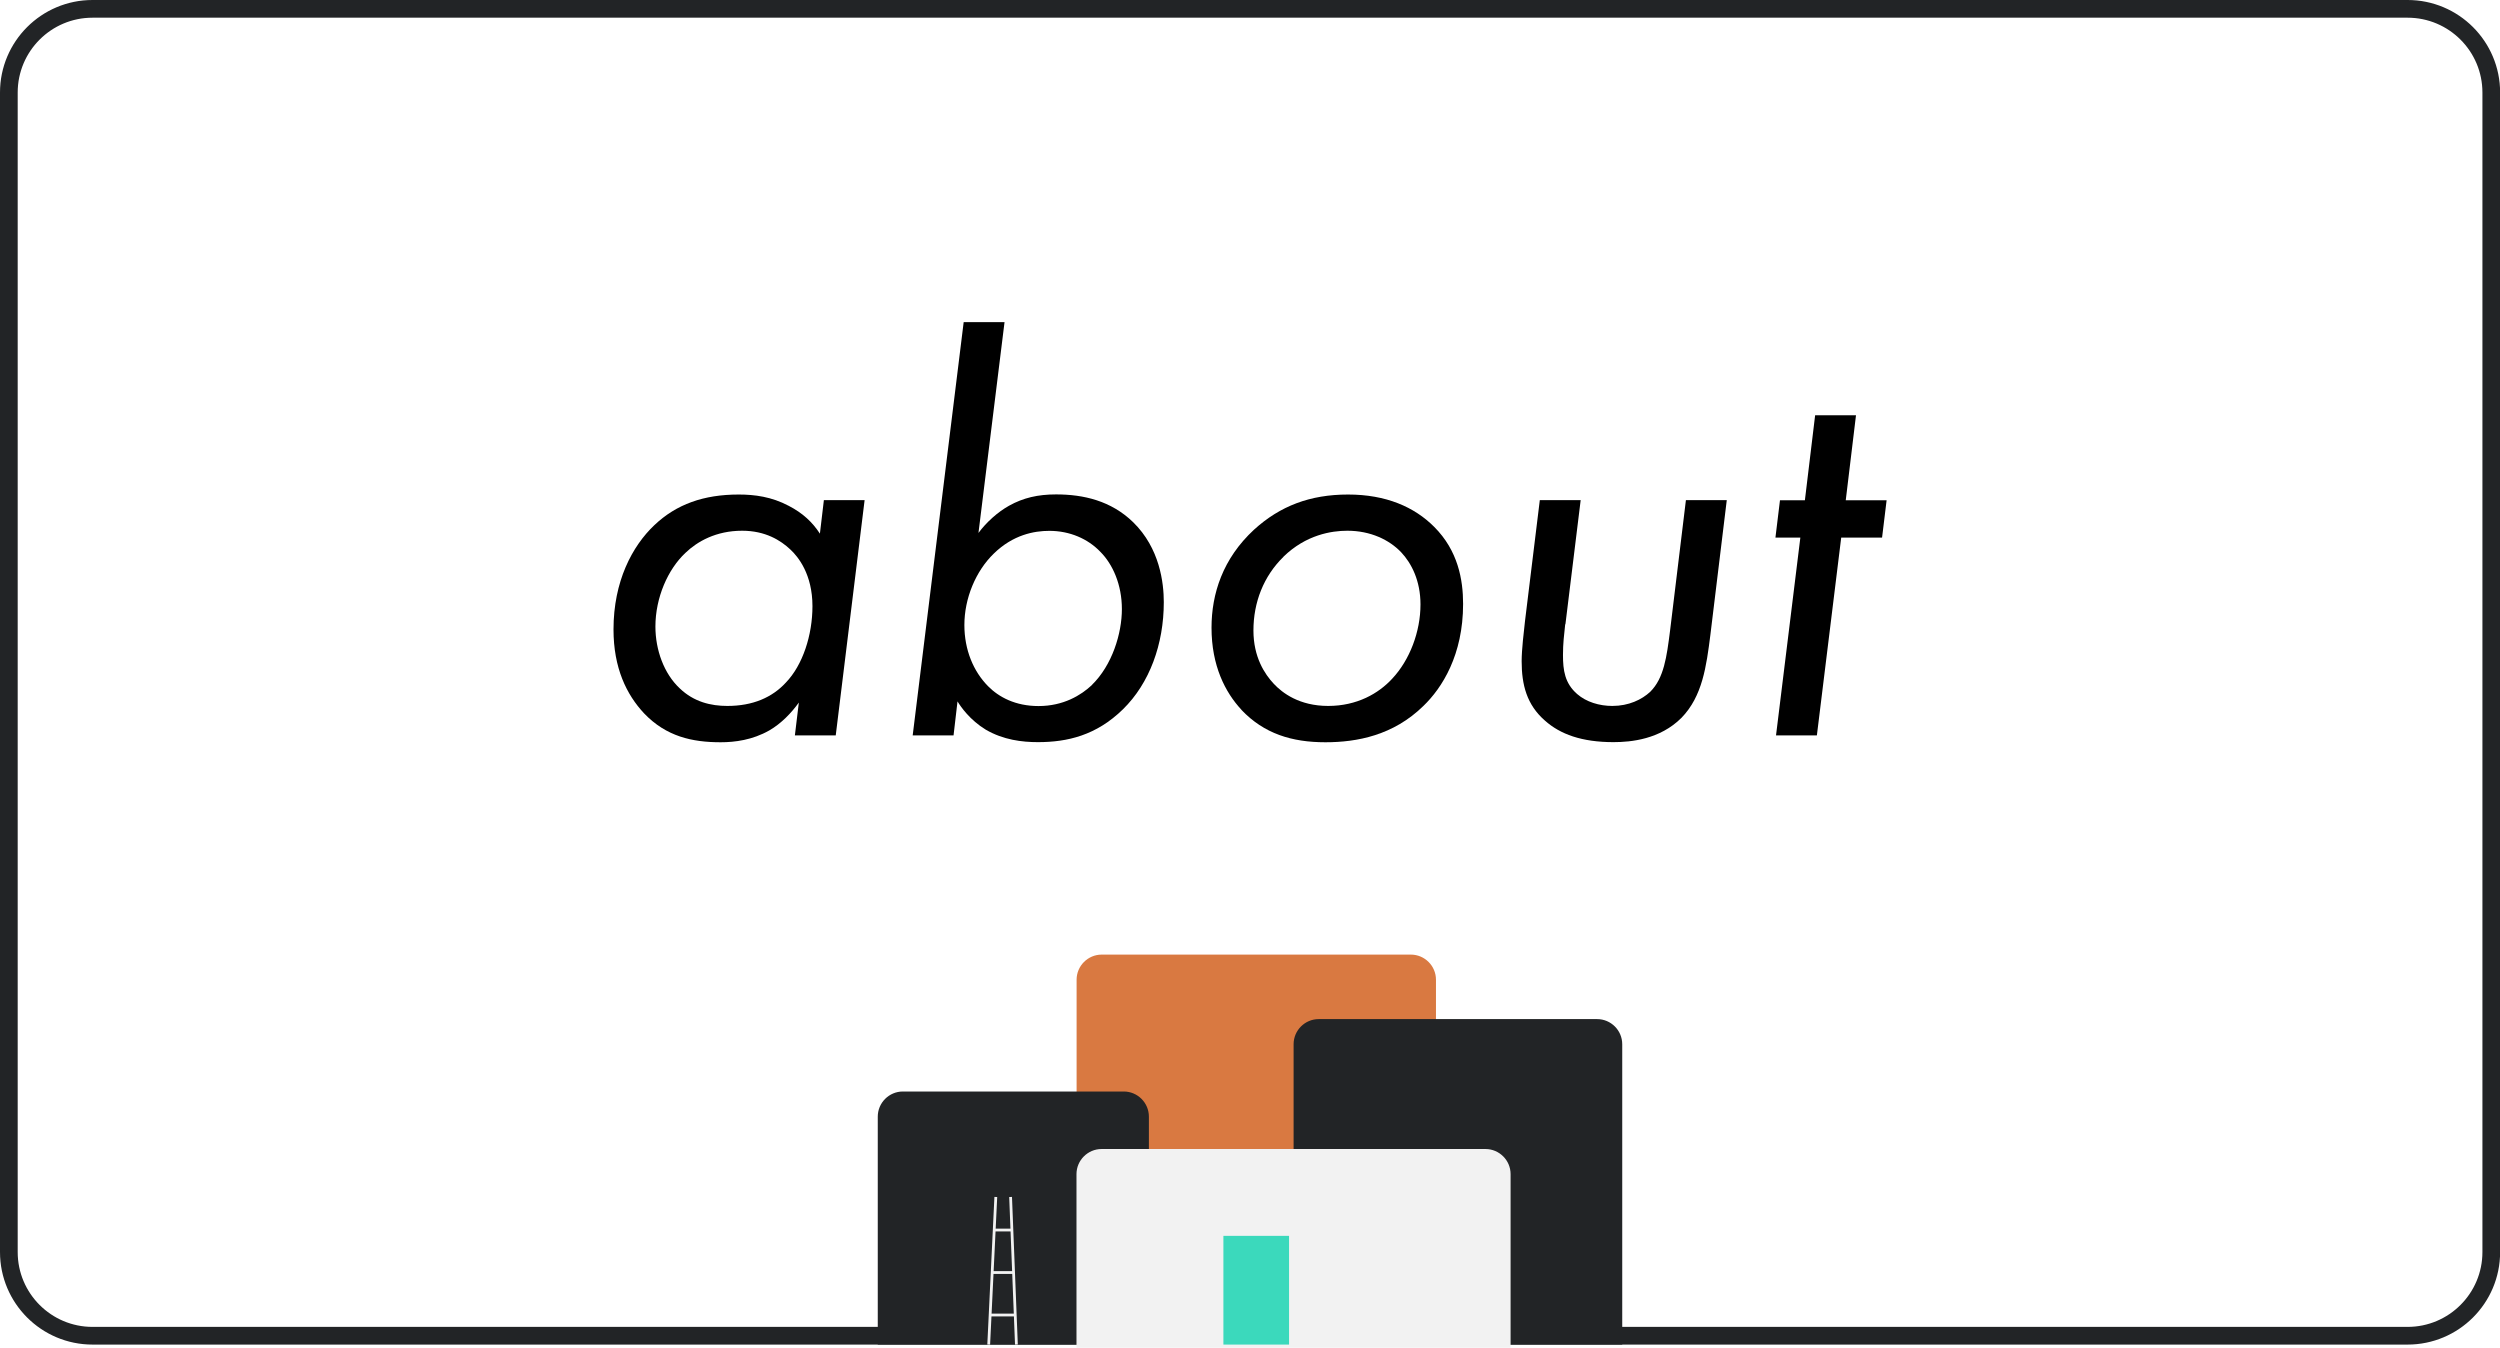
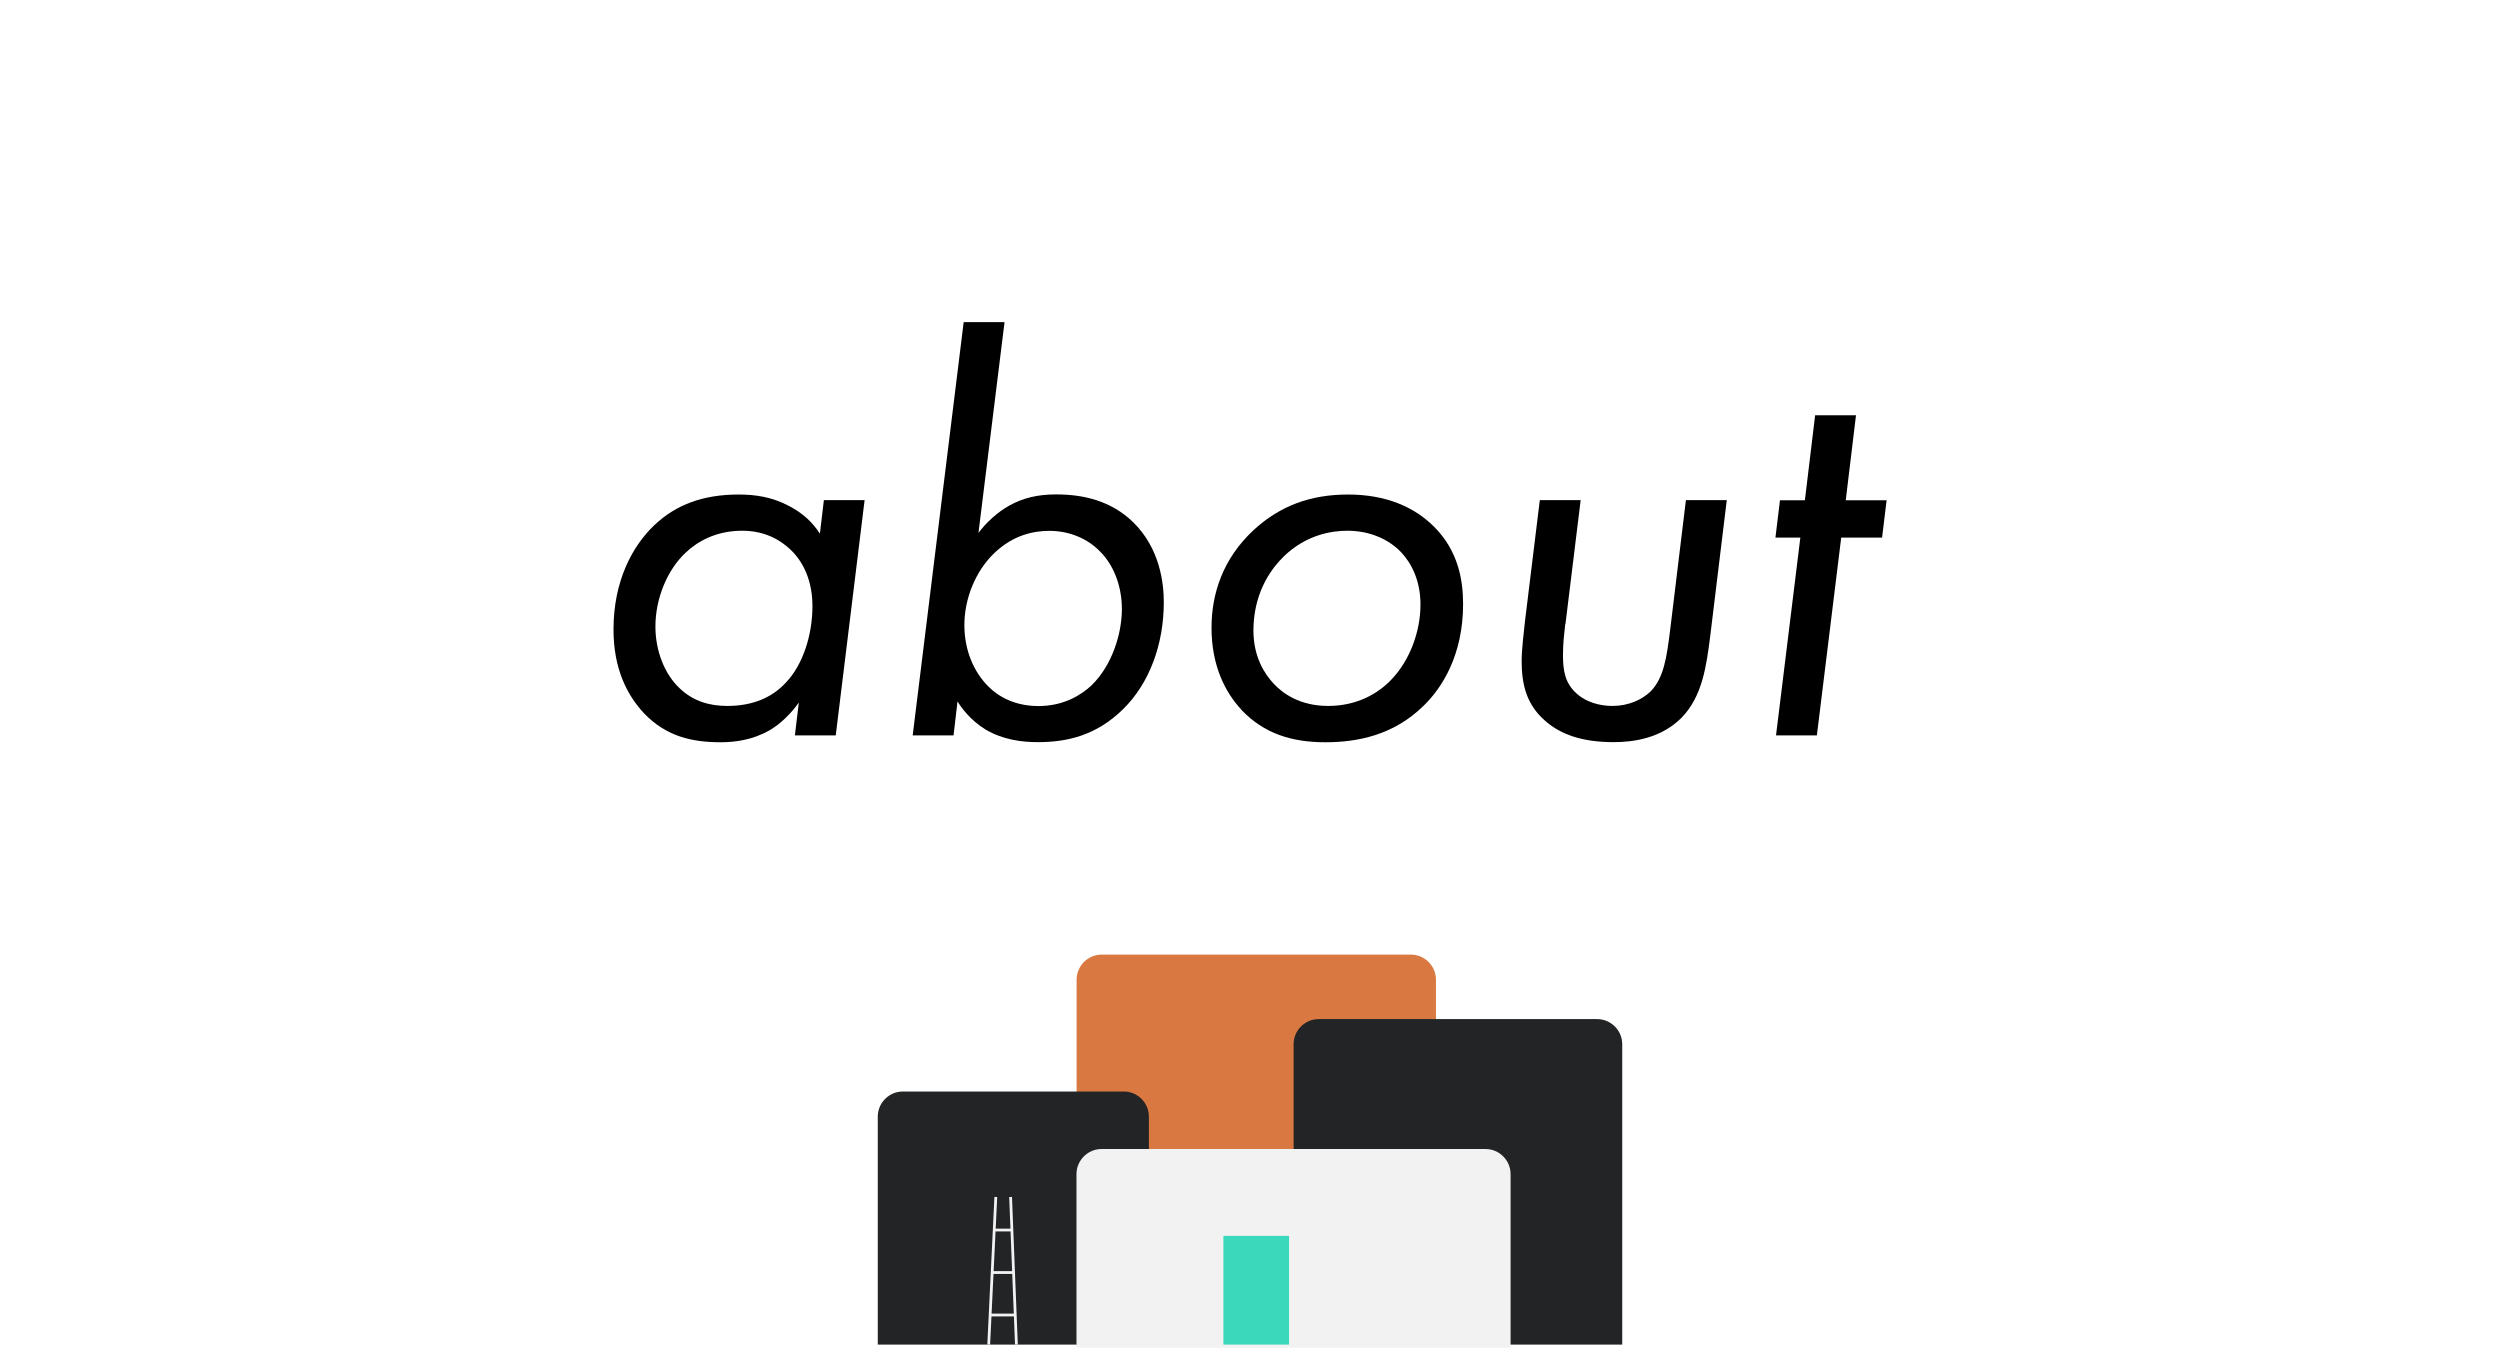
<svg xmlns="http://www.w3.org/2000/svg" id="Layer_2" data-name="Layer 2" viewBox="0 0 214.75 115.77">
  <defs>
    <style>
      .cls-1 {
        fill: #222426;
      }

      .cls-2 {
        fill: #d97941;
      }

      .cls-3 {
        stroke: #f2f2f2;
        stroke-width: .24px;
      }

      .cls-3, .cls-4, .cls-5 {
        fill: none;
      }

      .cls-3, .cls-5 {
        stroke-miterlimit: 10;
      }

      .cls-6 {
        clip-path: url(#clippath-1);
      }

      .cls-7 {
        fill: #3bd9bc;
      }

      .cls-8 {
        clip-path: url(#clippath);
      }

      .cls-9 {
        fill: #f2f2f2;
      }

      .cls-5 {
        stroke: #222426;
        stroke-width: 1.52px;
      }
    </style>
    <clipPath id="clippath">
      <rect class="cls-4" x="75.4" y="81.99" width="63.94" height="33.78" />
    </clipPath>
    <clipPath id="clippath-1">
      <rect class="cls-4" x="75.4" y="81.99" width="63.94" height="33.78" />
    </clipPath>
  </defs>
  <g id="objects">
-     <rect class="cls-5" x=".76" y=".76" width="213.24" height="113.98" rx="7.19" ry="7.19" />
    <g>
      <path d="M70.76,42.96h3.51l-2.48,20.21h-3.51l.34-2.82c-.63,.88-1.51,1.8-2.53,2.39-1.46,.83-2.97,1.02-4.19,1.02-2.43,0-4.67-.49-6.57-2.48-1.51-1.61-2.63-3.9-2.63-7.21,0-4.14,1.61-7.16,3.51-8.96,1.9-1.8,4.24-2.63,7.25-2.63,1.36,0,2.82,.19,4.29,.97,1.22,.63,2.04,1.41,2.68,2.39l.34-2.87Zm-11.88,4.53c-1.51,1.41-2.58,3.85-2.58,6.33,0,2,.73,4.04,2.09,5.31,1.22,1.17,2.68,1.51,4.09,1.51,2.19,0,3.85-.73,5.02-2,1.46-1.51,2.29-4.09,2.29-6.57,0-2.73-1.22-4.24-1.9-4.87-.83-.78-2.14-1.61-4.14-1.61-2.24,0-3.85,.92-4.87,1.9Z" />
      <path d="M81.91,63.17h-3.51l4.38-35.5h3.51l-2.24,18.11c.68-.92,1.66-1.8,2.63-2.34,1.22-.68,2.48-.97,4.04-.97,2.34,0,4.72,.54,6.62,2.39,2.29,2.24,2.63,5.21,2.63,6.87,0,3.6-1.22,6.96-3.51,9.2-2.29,2.24-4.77,2.82-7.3,2.82-1.36,0-2.97-.19-4.48-1.07-1.36-.83-2.14-1.95-2.43-2.43l-.34,2.92Zm11.88-4.33c1.75-1.7,2.58-4.43,2.58-6.52s-.78-3.85-1.85-4.92c-1.07-1.12-2.63-1.8-4.38-1.8-1.32,0-3.12,.34-4.77,1.95-1.56,1.51-2.53,3.85-2.53,6.14,0,2.14,.78,3.99,2.04,5.26,.92,.93,2.34,1.7,4.33,1.7,2.14,0,3.65-.93,4.58-1.8Z" />
      <path d="M106.65,60.98c-1.41-1.51-2.58-3.8-2.58-7.06,0-2.92,.97-5.94,3.65-8.42,2.24-2.04,4.82-3.02,8.08-3.02s5.7,1.07,7.4,2.78c2.04,2.04,2.48,4.53,2.48,6.62,0,4.38-1.8,7.21-3.41,8.76-2.58,2.53-5.7,3.12-8.42,3.12-2.87,0-5.26-.73-7.21-2.78Zm3.6-13.15c-1.7,1.66-2.58,3.9-2.58,6.33,0,2.29,.97,3.75,1.75,4.58,.73,.78,2.19,1.9,4.67,1.9s4.33-1.07,5.5-2.34c1.51-1.61,2.43-4.04,2.43-6.38,0-2.04-.78-3.55-1.66-4.48-1.02-1.07-2.63-1.85-4.62-1.85-1.36,0-3.55,.34-5.5,2.24Z" />
      <path d="M134.45,53.63c-.1,.93-.19,1.66-.19,2.63,0,1.31,.15,2.43,1.22,3.36,.78,.68,1.9,1.02,3.02,1.02,1.41,0,2.53-.54,3.26-1.22,1.17-1.17,1.41-2.97,1.7-5.26l1.36-11.2h3.51l-1.41,11.59c-.34,2.68-.68,5.26-2.48,7.11-1.85,1.85-4.33,2.09-5.84,2.09-2.73,0-4.58-.68-5.89-1.85-1.56-1.36-2-3.07-2-5.11,0-.97,.19-2.58,.29-3.46l1.27-10.37h3.51l-1.31,10.66Z" />
      <path d="M158.16,46.18l-2.09,16.99h-3.51l2.09-16.99h-2.14l.39-3.21h2.14l.88-7.3h3.51l-.88,7.3h3.51l-.39,3.21h-3.51Z" />
    </g>
    <g id="Artwork_2" data-name="Artwork 2">
      <g class="cls-8">
        <g class="cls-6">
          <path class="cls-2" d="M123.35,115.5h-30.87v-31.34c0-1.19,.97-2.16,2.16-2.16h26.55c1.19,0,2.16,.97,2.16,2.16v31.34Z" />
          <path class="cls-1" d="M98.69,115.5h-23.29v-19.58c0-1.19,.97-2.16,2.16-2.16h18.97c1.19,0,2.16,.97,2.16,2.16v19.58Z" />
          <path class="cls-1" d="M139.35,115.5h-28.23v-25.8c0-1.19,.97-2.16,2.16-2.16h23.91c1.19,0,2.16,.97,2.16,2.16v25.8Z" />
          <path class="cls-9" d="M129.76,115.77h-37.29v-14.91c0-1.19,.97-2.16,2.16-2.16h32.97c1.19,0,2.16,.97,2.16,2.16v14.91Z" />
          <line class="cls-7" x1="85.54" y1="102.82" x2="84.93" y2="115.5" />
          <line class="cls-3" x1="85.54" y1="102.82" x2="84.93" y2="115.5" />
          <line class="cls-7" x1="86.81" y1="102.82" x2="87.31" y2="115.5" />
          <line class="cls-3" x1="86.81" y1="102.82" x2="87.31" y2="115.5" />
          <line class="cls-3" x1="85.4" y1="105.66" x2="86.92" y2="105.66" />
          <line class="cls-3" x1="85.23" y1="109.31" x2="87.06" y2="109.31" />
          <line class="cls-3" x1="85.05" y1="112.96" x2="87.21" y2="112.96" />
          <rect class="cls-7" x="105.09" y="106.16" width="5.64" height="9.34" />
        </g>
      </g>
    </g>
  </g>
</svg>
